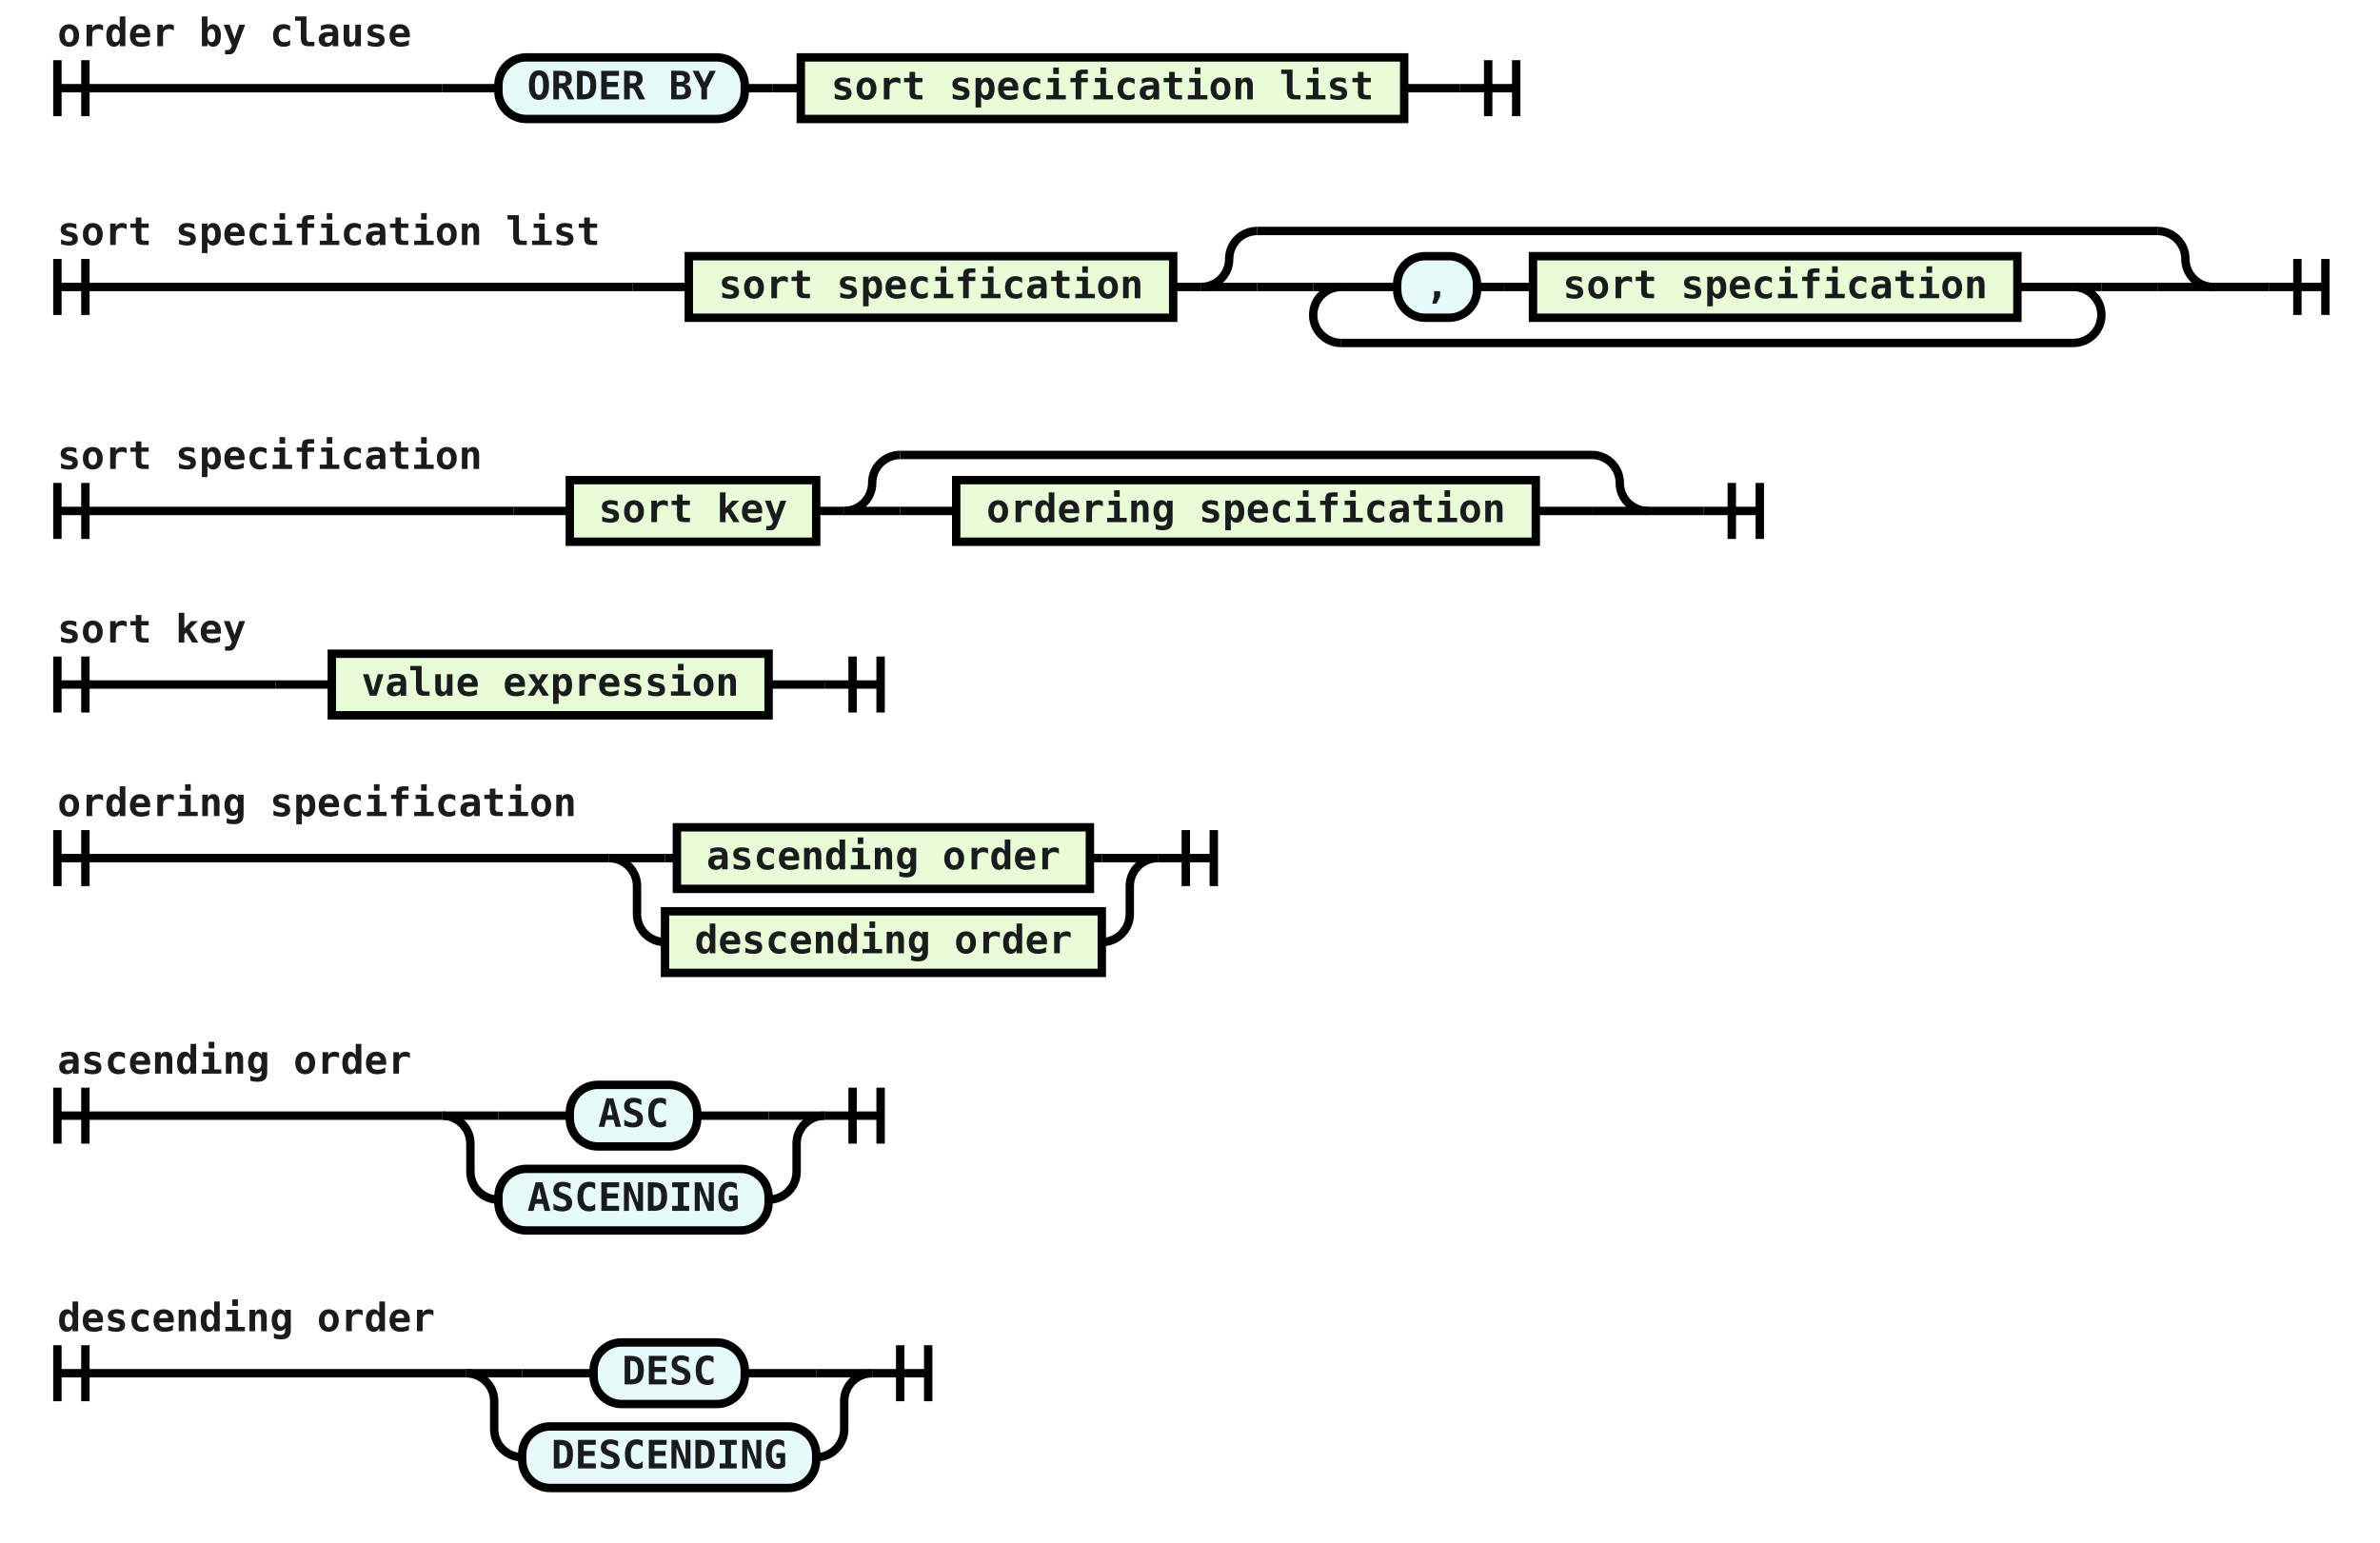
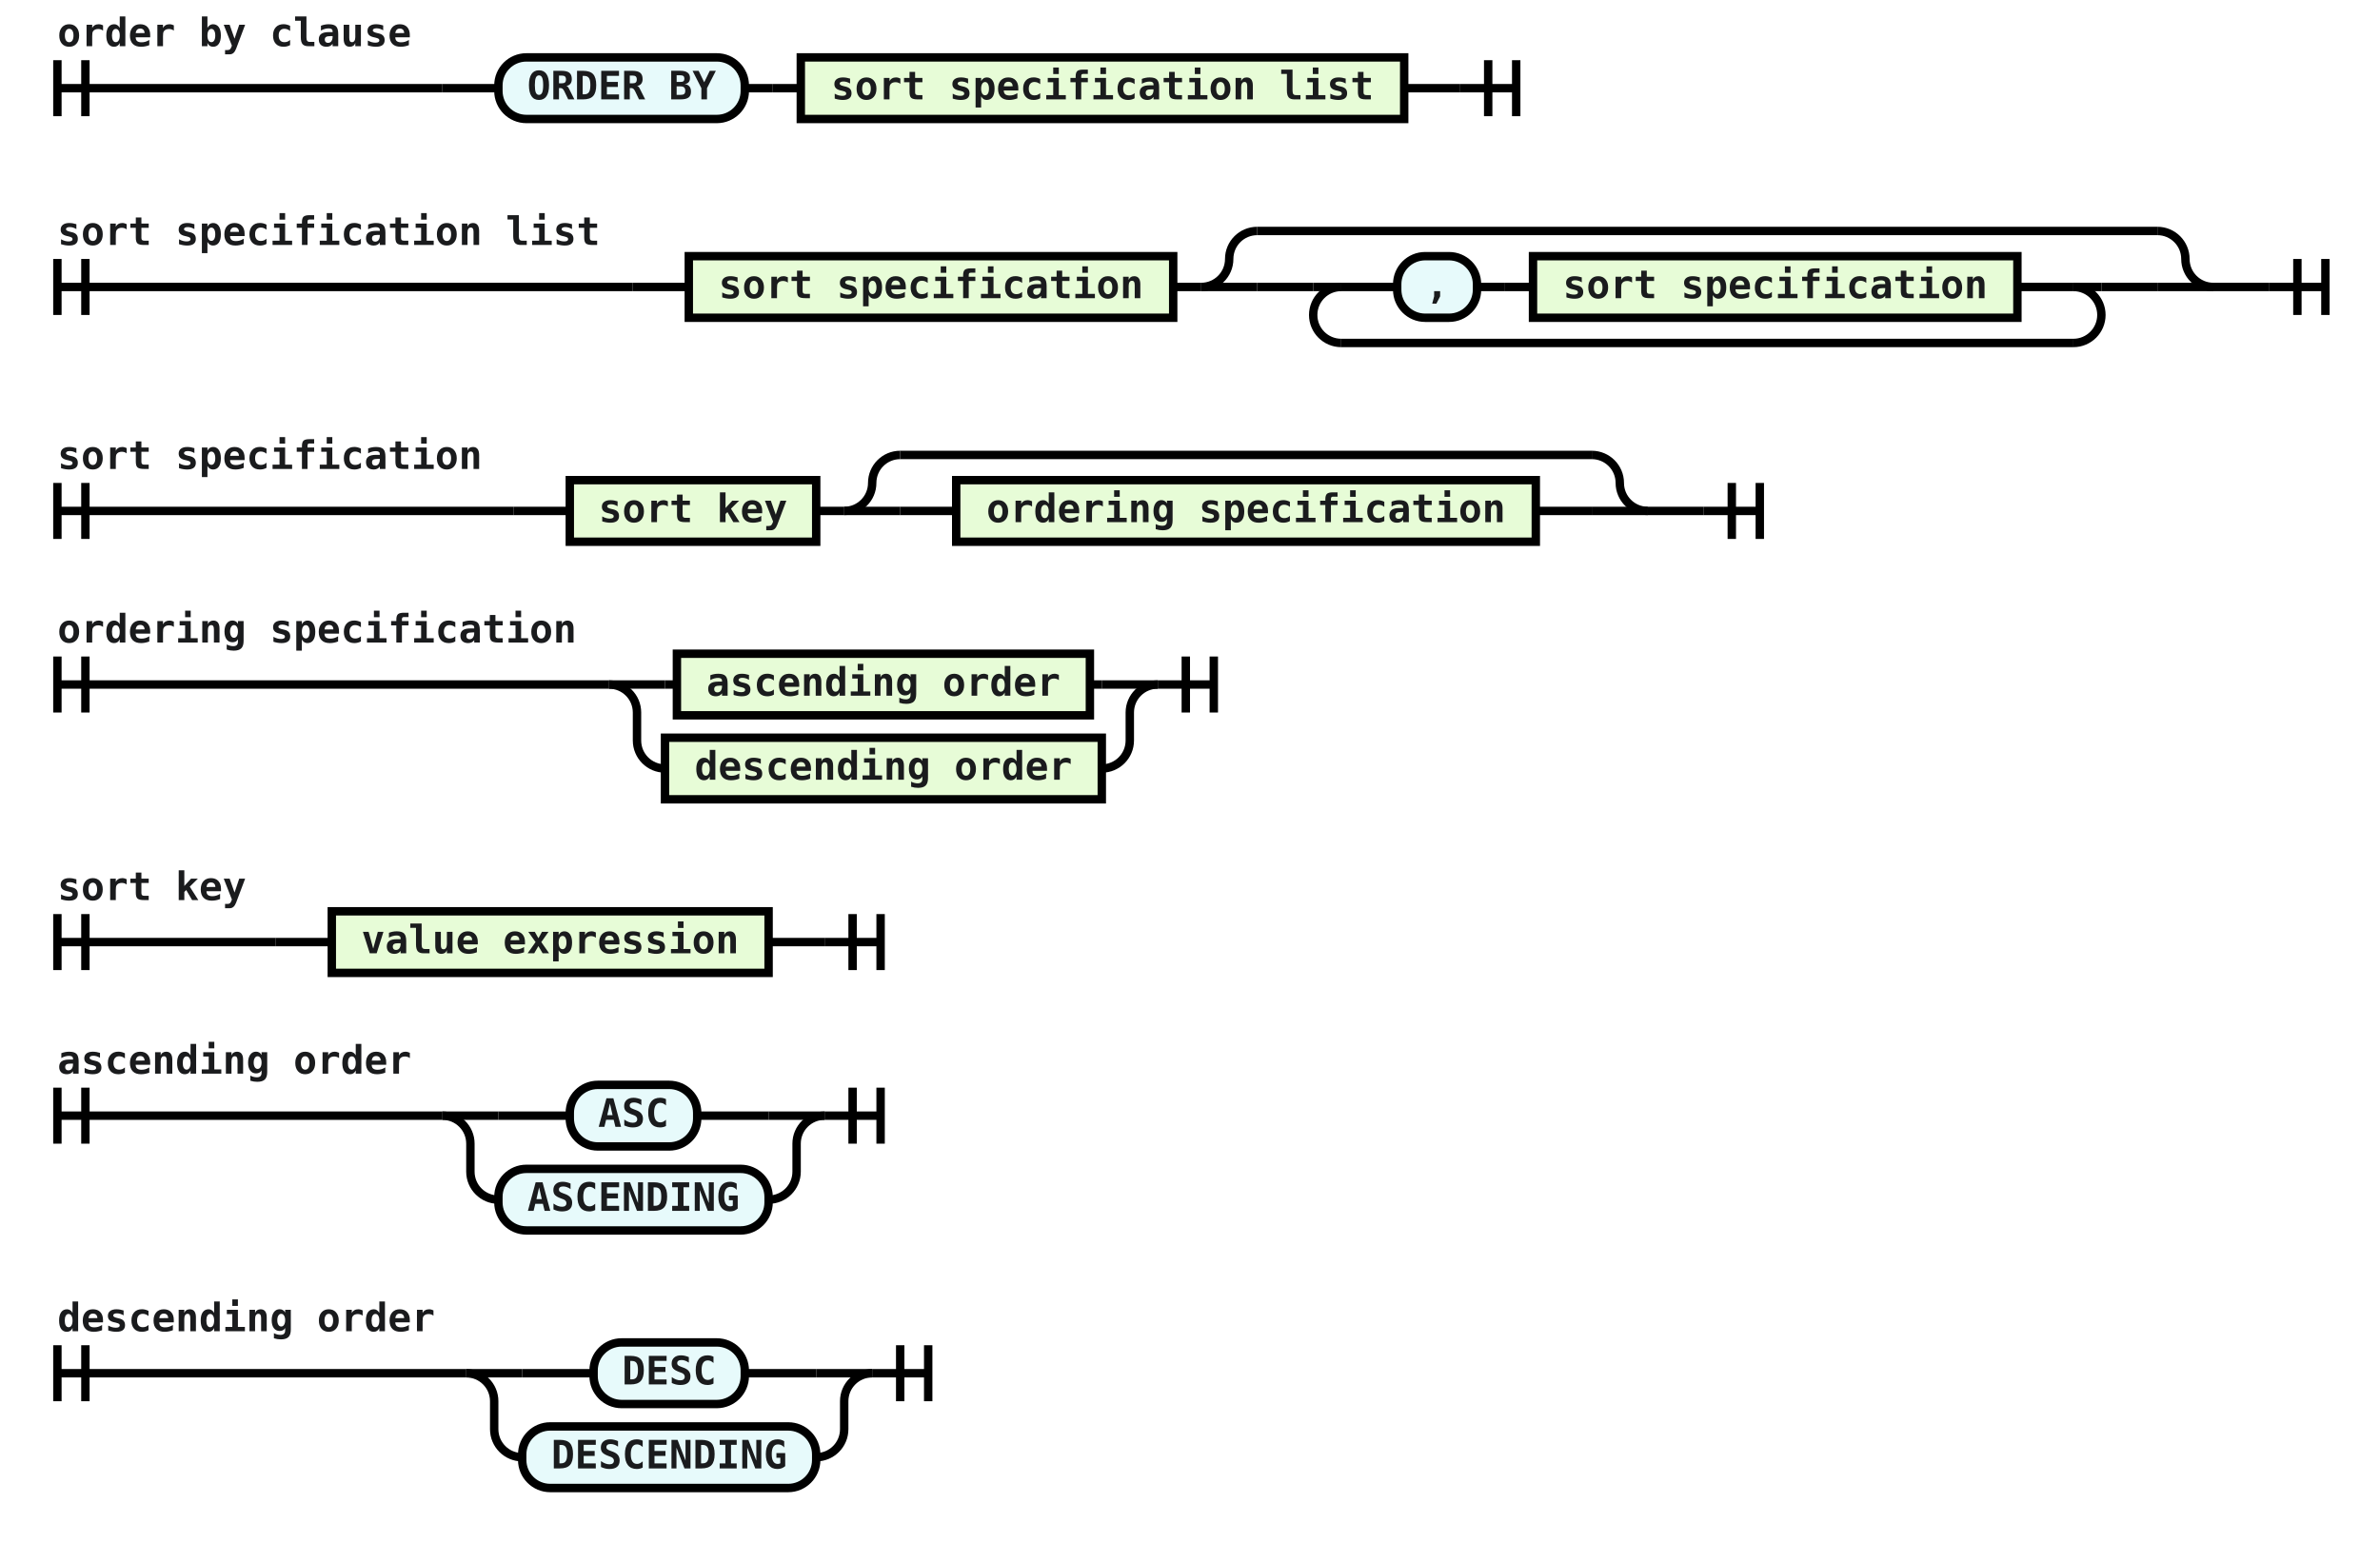
<svg xmlns="http://www.w3.org/2000/svg" class="railroad-diagram" viewBox="0 0 850.0 551.0" width="850.0" height="551.0">
  <g transform="translate(0, 0)">
    <g transform="translate(.5 .5)">
      <g>
        <path d="M20 21v20m10 -20v20m-10 -10h137.5" />
        <text style="text-anchor:start" x="20" y="16">order by clause</text>
      </g>
      <g>
        <path d="M157.5 31h0.0" />
        <path d="M521.0 31h0.0" />
        <path d="M157.5 31h20" />
        <g>
          <path d="M177.5 31h0.0" />
          <path d="M501.0 31h0.0" />
          <g class="terminal ">
            <path d="M177.5 31h0.0" />
            <path d="M265.5 31h0.0" />
            <rect height="22" rx="10" ry="10" width="88" x="177.5" y="20" />
            <text x="221.5" y="35">ORDER BY</text>
          </g>
          <path d="M265.5 31h10" />
          <path d="M275.5 31h10" />
          <g class="non-terminal ">
            <path d="M285.5 31h0.0" />
            <path d="M501.0 31h0.0" />
            <rect height="22" width="215.5" x="285.5" y="20" />
            <text x="393.25" y="35">sort specification list</text>
          </g>
        </g>
        <path d="M501.0 31h20" />
      </g>
      <path d="M 521.0 31 h 20 m -10 -10 v 20 m 10 -20 v 20" />
    </g>
  </g>
  <g transform="translate(0, 62.0)">
    <g transform="translate(.5 .5)">
      <g>
        <path d="M20 30v20m10 -20v20m-10 -10h205.5" />
        <text style="text-anchor:start" x="20" y="25">sort specification list</text>
      </g>
      <g>
        <path d="M225.5 40h0.0" />
        <path d="M810.0 40h0.0" />
        <path d="M225.5 40h20" />
        <g>
          <path d="M245.5 40h0.0" />
          <path d="M790.0 40h0.0" />
          <g class="non-terminal ">
            <path d="M245.5 40h0.0" />
            <path d="M418.5 40h0.0" />
            <rect height="22" width="173" x="245.5" y="29" />
            <text x="332" y="44">sort specification</text>
          </g>
          <path d="M418.5 40h10" />
          <g>
            <path d="M428.5 40h0.0" />
            <path d="M790.0 40h0.0" />
            <path d="M428.5 40a10 10 0 0 0 10 -10v0a10 10 0 0 1 10 -10" />
            <g>
              <path d="M448.5 20h321.5" />
            </g>
            <path d="M770.0 20a10 10 0 0 1 10 10v0a10 10 0 0 0 10 10" />
            <path d="M428.5 40h20" />
            <g>
              <path d="M448.5 40h0.0" />
              <path d="M770.0 40h0.0" />
              <path d="M448.5 40h20" />
              <g>
                <path d="M468.5 40h0.0" />
                <path d="M750.0 40h0.0" />
                <g>
                  <path d="M468.5 40h0.0" />
                  <path d="M750.0 40h0.0" />
                  <path d="M468.5 40h10" />
                  <g>
                    <path d="M478.5 40h0.0" />
                    <path d="M740.0 40h0.0" />
                    <g>
                      <path d="M478.5 40h0.0" />
                      <path d="M740.0 40h0.0" />
                      <g>
                        <path d="M478.5 40h0.0" />
                        <path d="M740.0 40h0.0" />
                        <path d="M478.5 40h20" />
                        <g>
                          <path d="M498.5 40h0.0" />
                          <path d="M720.0 40h0.0" />
                          <g class="terminal ">
                            <path d="M498.5 40h0.0" />
                            <path d="M527.0 40h0.0" />
                            <rect height="22" rx="10" ry="10" width="28.5" x="498.5" y="29" />
                            <text x="512.75" y="44">,</text>
                          </g>
                          <path d="M527.0 40h10" />
                          <path d="M537.0 40h10" />
                          <g class="non-terminal ">
                            <path d="M547.0 40h0.0" />
                            <path d="M720.0 40h0.0" />
                            <rect height="22" width="173" x="547" y="29" />
                            <text x="633.5" y="44">sort specification</text>
                          </g>
                        </g>
                        <path d="M720.0 40h20" />
                      </g>
                    </g>
                  </g>
                  <path d="M740.0 40h10" />
                  <path d="M478.5 40a10 10 0 0 0 -10 10v0a10 10 0 0 0 10 10" />
                  <g>
                    <path d="M478.5 60h261.5" />
                  </g>
                  <path d="M740.0 60a10 10 0 0 0 10 -10v0a10 10 0 0 0 -10 -10" />
                </g>
              </g>
              <path d="M750.0 40h20" />
            </g>
            <path d="M770.0 40h20" />
          </g>
        </g>
        <path d="M790.0 40h20" />
      </g>
      <path d="M 810.0 40 h 20 m -10 -10 v 20 m 10 -20 v 20" />
    </g>
  </g>
  <g transform="translate(0, 142.0)">
    <g transform="translate(.5 .5)">
      <g>
        <path d="M20 30v20m10 -20v20m-10 -10h163.0" />
        <text style="text-anchor:start" x="20" y="25">sort specification</text>
      </g>
      <g>
        <path d="M183.0 40h0.0" />
        <path d="M608.0 40h0.0" />
        <path d="M183.0 40h20" />
        <g>
          <path d="M203.0 40h0.0" />
          <path d="M588.0 40h0.0" />
          <g class="non-terminal ">
            <path d="M203.0 40h0.0" />
            <path d="M291.0 40h0.0" />
            <rect height="22" width="88" x="203" y="29" />
            <text x="247" y="44">sort key</text>
          </g>
          <path d="M291.0 40h10" />
          <g>
            <path d="M301.0 40h0.0" />
            <path d="M588.0 40h0.0" />
            <path d="M301.0 40a10 10 0 0 0 10 -10v0a10 10 0 0 1 10 -10" />
            <g>
              <path d="M321.0 20h247.0" />
            </g>
            <path d="M568.0 20a10 10 0 0 1 10 10v0a10 10 0 0 0 10 10" />
            <path d="M301.0 40h20" />
            <g>
              <path d="M321.0 40h0.0" />
              <path d="M568.0 40h0.0" />
              <path d="M321.0 40h20" />
              <g>
                <path d="M341.0 40h0.0" />
                <path d="M548.0 40h0.0" />
                <g class="non-terminal ">
                  <path d="M341.0 40h0.0" />
                  <path d="M548.0 40h0.0" />
                  <rect height="22" width="207" x="341" y="29" />
                  <text x="444.5" y="44">ordering specification</text>
                </g>
              </g>
              <path d="M548.0 40h20" />
            </g>
            <path d="M568.0 40h20" />
          </g>
        </g>
        <path d="M588.0 40h20" />
      </g>
      <path d="M 608.0 40 h 20 m -10 -10 v 20 m 10 -20 v 20" />
    </g>
  </g>
  <g transform="translate(0, 213.0)">
    <g transform="translate(.5 .5)">
      <g>
+         <path d="M20 21v20m10 -20v20m-10 -10h197.0" />
+         <text style="text-anchor:start" x="20" y="16">ordering specification</text>
+       </g>
+       <g>
+         <path d="M217.0 31h0.0" />
+         <path d="M413.0 31h0.0" />
+         <path d="M217.0 31h20" />
+         <g>
+           <path d="M237.0 31h4.25" />
+           <path d="M388.75 31h4.25" />
+           <g class="non-terminal ">
+             <path d="M241.25 31h0.0" />
+             <path d="M388.75 31h0.0" />
+             <rect height="22" width="147.5" x="241.25" y="20" />
+             <text x="315" y="35">ascending order</text>
+           </g>
+         </g>
+         <path d="M393.0 31h20" />
+         <path d="M217.0 31a10 10 0 0 1 10 10v10a10 10 0 0 0 10 10" />
+         <g>
+           <path d="M237.0 61h0.0" />
+           <path d="M393.0 61h0.0" />
+           <g class="non-terminal ">
+             <path d="M237.0 61h0.0" />
+             <path d="M393.0 61h0.0" />
+             <rect height="22" width="156" x="237" y="50" />
+             <text x="315" y="65">descending order</text>
+           </g>
+         </g>
+         <path d="M393.0 61a10 10 0 0 0 10 -10v-10a10 10 0 0 1 10 -10" />
+       </g>
+       <path d="M 413.0 31 h 20 m -10 -10 v 20 m 10 -20 v 20" />
+     </g>
+   </g>
+   <g transform="translate(0, 305.0)">
+     <g transform="translate(.5 .5)">
+       <g>
        <path d="M20 21v20m10 -20v20m-10 -10h78.0" />
        <text style="text-anchor:start" x="20" y="16">sort key</text>
      </g>
      <g>
        <path d="M98.0 31h0.0" />
        <path d="M294.0 31h0.0" />
        <path d="M98.0 31h20" />
        <g>
          <path d="M118.0 31h0.0" />
          <path d="M274.0 31h0.0" />
          <g class="non-terminal ">
            <path d="M118.0 31h0.0" />
            <path d="M274.0 31h0.0" />
            <rect height="22" width="156" x="118" y="20" />
            <text x="196" y="35">value expression</text>
          </g>
        </g>
        <path d="M274.0 31h20" />
      </g>
      <path d="M 294.0 31 h 20 m -10 -10 v 20 m 10 -20 v 20" />
-     </g>
-   </g>
-   <g transform="translate(0, 275.0)">
-     <g transform="translate(.5 .5)">
-       <g>
-         <path d="M20 21v20m10 -20v20m-10 -10h197.0" />
-         <text style="text-anchor:start" x="20" y="16">ordering specification</text>
-       </g>
-       <g>
-         <path d="M217.0 31h0.0" />
-         <path d="M413.0 31h0.0" />
-         <path d="M217.0 31h20" />
-         <g>
-           <path d="M237.0 31h4.25" />
-           <path d="M388.75 31h4.25" />
-           <g class="non-terminal ">
-             <path d="M241.25 31h0.0" />
-             <path d="M388.75 31h0.0" />
-             <rect height="22" width="147.5" x="241.25" y="20" />
-             <text x="315" y="35">ascending order</text>
-           </g>
-         </g>
-         <path d="M393.0 31h20" />
-         <path d="M217.0 31a10 10 0 0 1 10 10v10a10 10 0 0 0 10 10" />
-         <g>
-           <path d="M237.0 61h0.0" />
-           <path d="M393.0 61h0.0" />
-           <g class="non-terminal ">
-             <path d="M237.0 61h0.0" />
-             <path d="M393.0 61h0.0" />
-             <rect height="22" width="156" x="237" y="50" />
-             <text x="315" y="65">descending order</text>
-           </g>
-         </g>
-         <path d="M393.0 61a10 10 0 0 0 10 -10v-10a10 10 0 0 1 10 -10" />
-       </g>
-       <path d="M 413.0 31 h 20 m -10 -10 v 20 m 10 -20 v 20" />
    </g>
  </g>
  <g transform="translate(0, 367.0)">
    <g transform="translate(.5 .5)">
      <g>
        <path d="M20 21v20m10 -20v20m-10 -10h137.5" />
        <text style="text-anchor:start" x="20" y="16">ascending order</text>
      </g>
      <g>
        <path d="M157.5 31h0.0" />
        <path d="M294.0 31h0.0" />
        <path d="M157.5 31h20" />
        <g>
          <path d="M177.5 31h25.5" />
          <path d="M248.5 31h25.5" />
          <g class="terminal ">
            <path d="M203.0 31h0.0" />
            <path d="M248.5 31h0.0" />
            <rect height="22" rx="10" ry="10" width="45.5" x="203" y="20" />
            <text x="225.75" y="35">ASC</text>
          </g>
        </g>
        <path d="M274.0 31h20" />
        <path d="M157.5 31a10 10 0 0 1 10 10v10a10 10 0 0 0 10 10" />
        <g>
          <path d="M177.5 61h0.0" />
          <path d="M274.0 61h0.0" />
          <g class="terminal ">
            <path d="M177.5 61h0.0" />
            <path d="M274.0 61h0.0" />
            <rect height="22" rx="10" ry="10" width="96.5" x="177.5" y="50" />
            <text x="225.75" y="65">ASCENDING</text>
          </g>
        </g>
        <path d="M274.0 61a10 10 0 0 0 10 -10v-10a10 10 0 0 1 10 -10" />
      </g>
      <path d="M 294.0 31 h 20 m -10 -10 v 20 m 10 -20 v 20" />
    </g>
  </g>
  <g transform="translate(0, 459.0)">
    <g transform="translate(.5 .5)">
      <g>
        <path d="M20 21v20m10 -20v20m-10 -10h146.0" />
        <text style="text-anchor:start" x="20" y="16">descending order</text>
      </g>
      <g>
        <path d="M166.0 31h0.0" />
        <path d="M311.0 31h0.0" />
        <path d="M166.0 31h20" />
        <g>
          <path d="M186.0 31h25.5" />
          <path d="M265.5 31h25.5" />
          <g class="terminal ">
            <path d="M211.5 31h0.0" />
            <path d="M265.5 31h0.0" />
            <rect height="22" rx="10" ry="10" width="54" x="211.5" y="20" />
            <text x="238.5" y="35">DESC</text>
          </g>
        </g>
        <path d="M291.0 31h20" />
        <path d="M166.0 31a10 10 0 0 1 10 10v10a10 10 0 0 0 10 10" />
        <g>
          <path d="M186.0 61h0.0" />
          <path d="M291.0 61h0.0" />
          <g class="terminal ">
            <path d="M186.0 61h0.0" />
            <path d="M291.0 61h0.0" />
            <rect height="22" rx="10" ry="10" width="105" x="186" y="50" />
            <text x="238.5" y="65">DESCENDING</text>
          </g>
        </g>
        <path d="M291.0 61a10 10 0 0 0 10 -10v-10a10 10 0 0 1 10 -10" />
      </g>
      <path d="M 311.0 31 h 20 m -10 -10 v 20 m 10 -20 v 20" />
    </g>
  </g>
  <style>
        /*  */
        svg.railroad-diagram {
    // background-color: hsl(30, 20%, 95%);
}

svg.railroad-diagram path {
    stroke-width: 3;
    stroke: black;
    fill: rgba(0, 0, 0, 0);
}

svg.railroad-diagram text {
    font:bold 14px monospace;
    text-anchor: middle;
    fill: rgba(26, 27, 29, 255);
}

svg.railroad-diagram text.label {
    text-anchor: start;
}

svg.railroad-diagram text.comment {
    font:italic 12px monospace;
}

svg.railroad-diagram rect {
    stroke-width: 3;
    stroke: black;
    // fill: hsl(120, 100%, 90%);
    fill: rgba(231, 252, 215, 255);
}

svg.railroad-diagram rect.group-box {
    stroke: gray;
    stroke-dasharray: 10 5;
    fill: none;
}

svg.railroad-diagram .terminal rect {
    fill: rgba(231, 250, 251, 255);
}

svg.railroad-diagram .terminal.it text {
    font: italic 14px monospace; 
}

        /*  */
    </style>
</svg>
